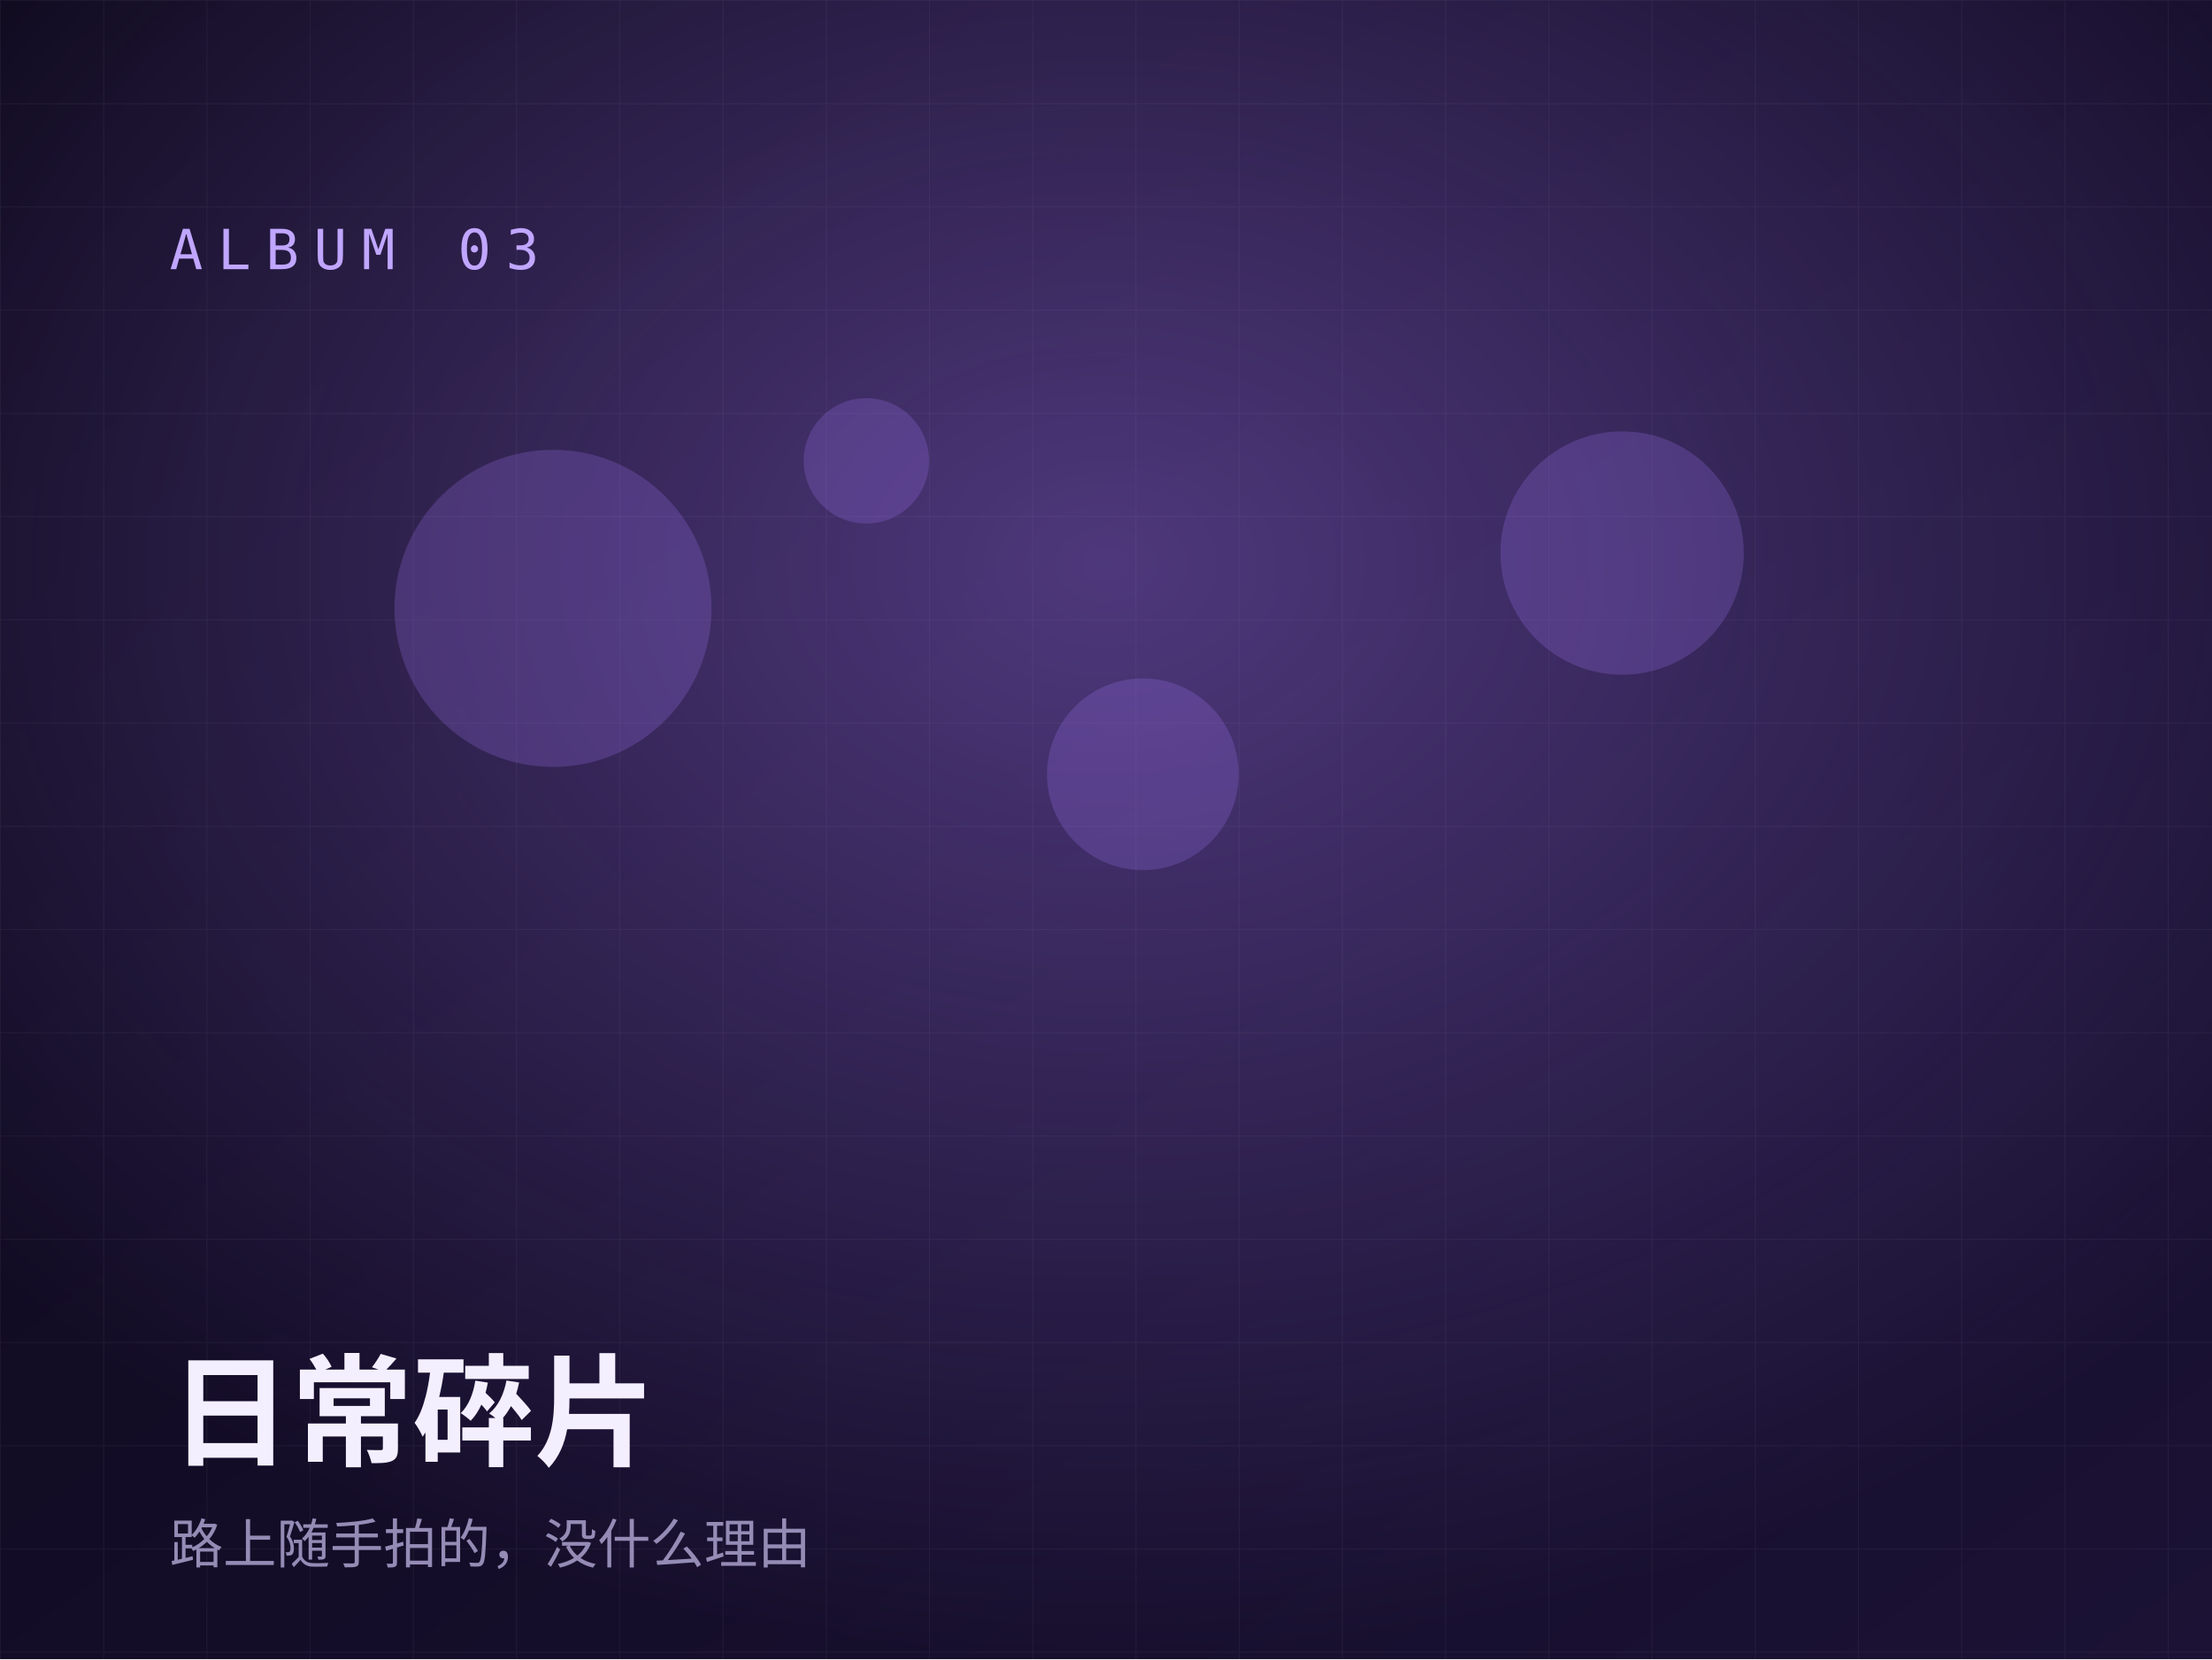
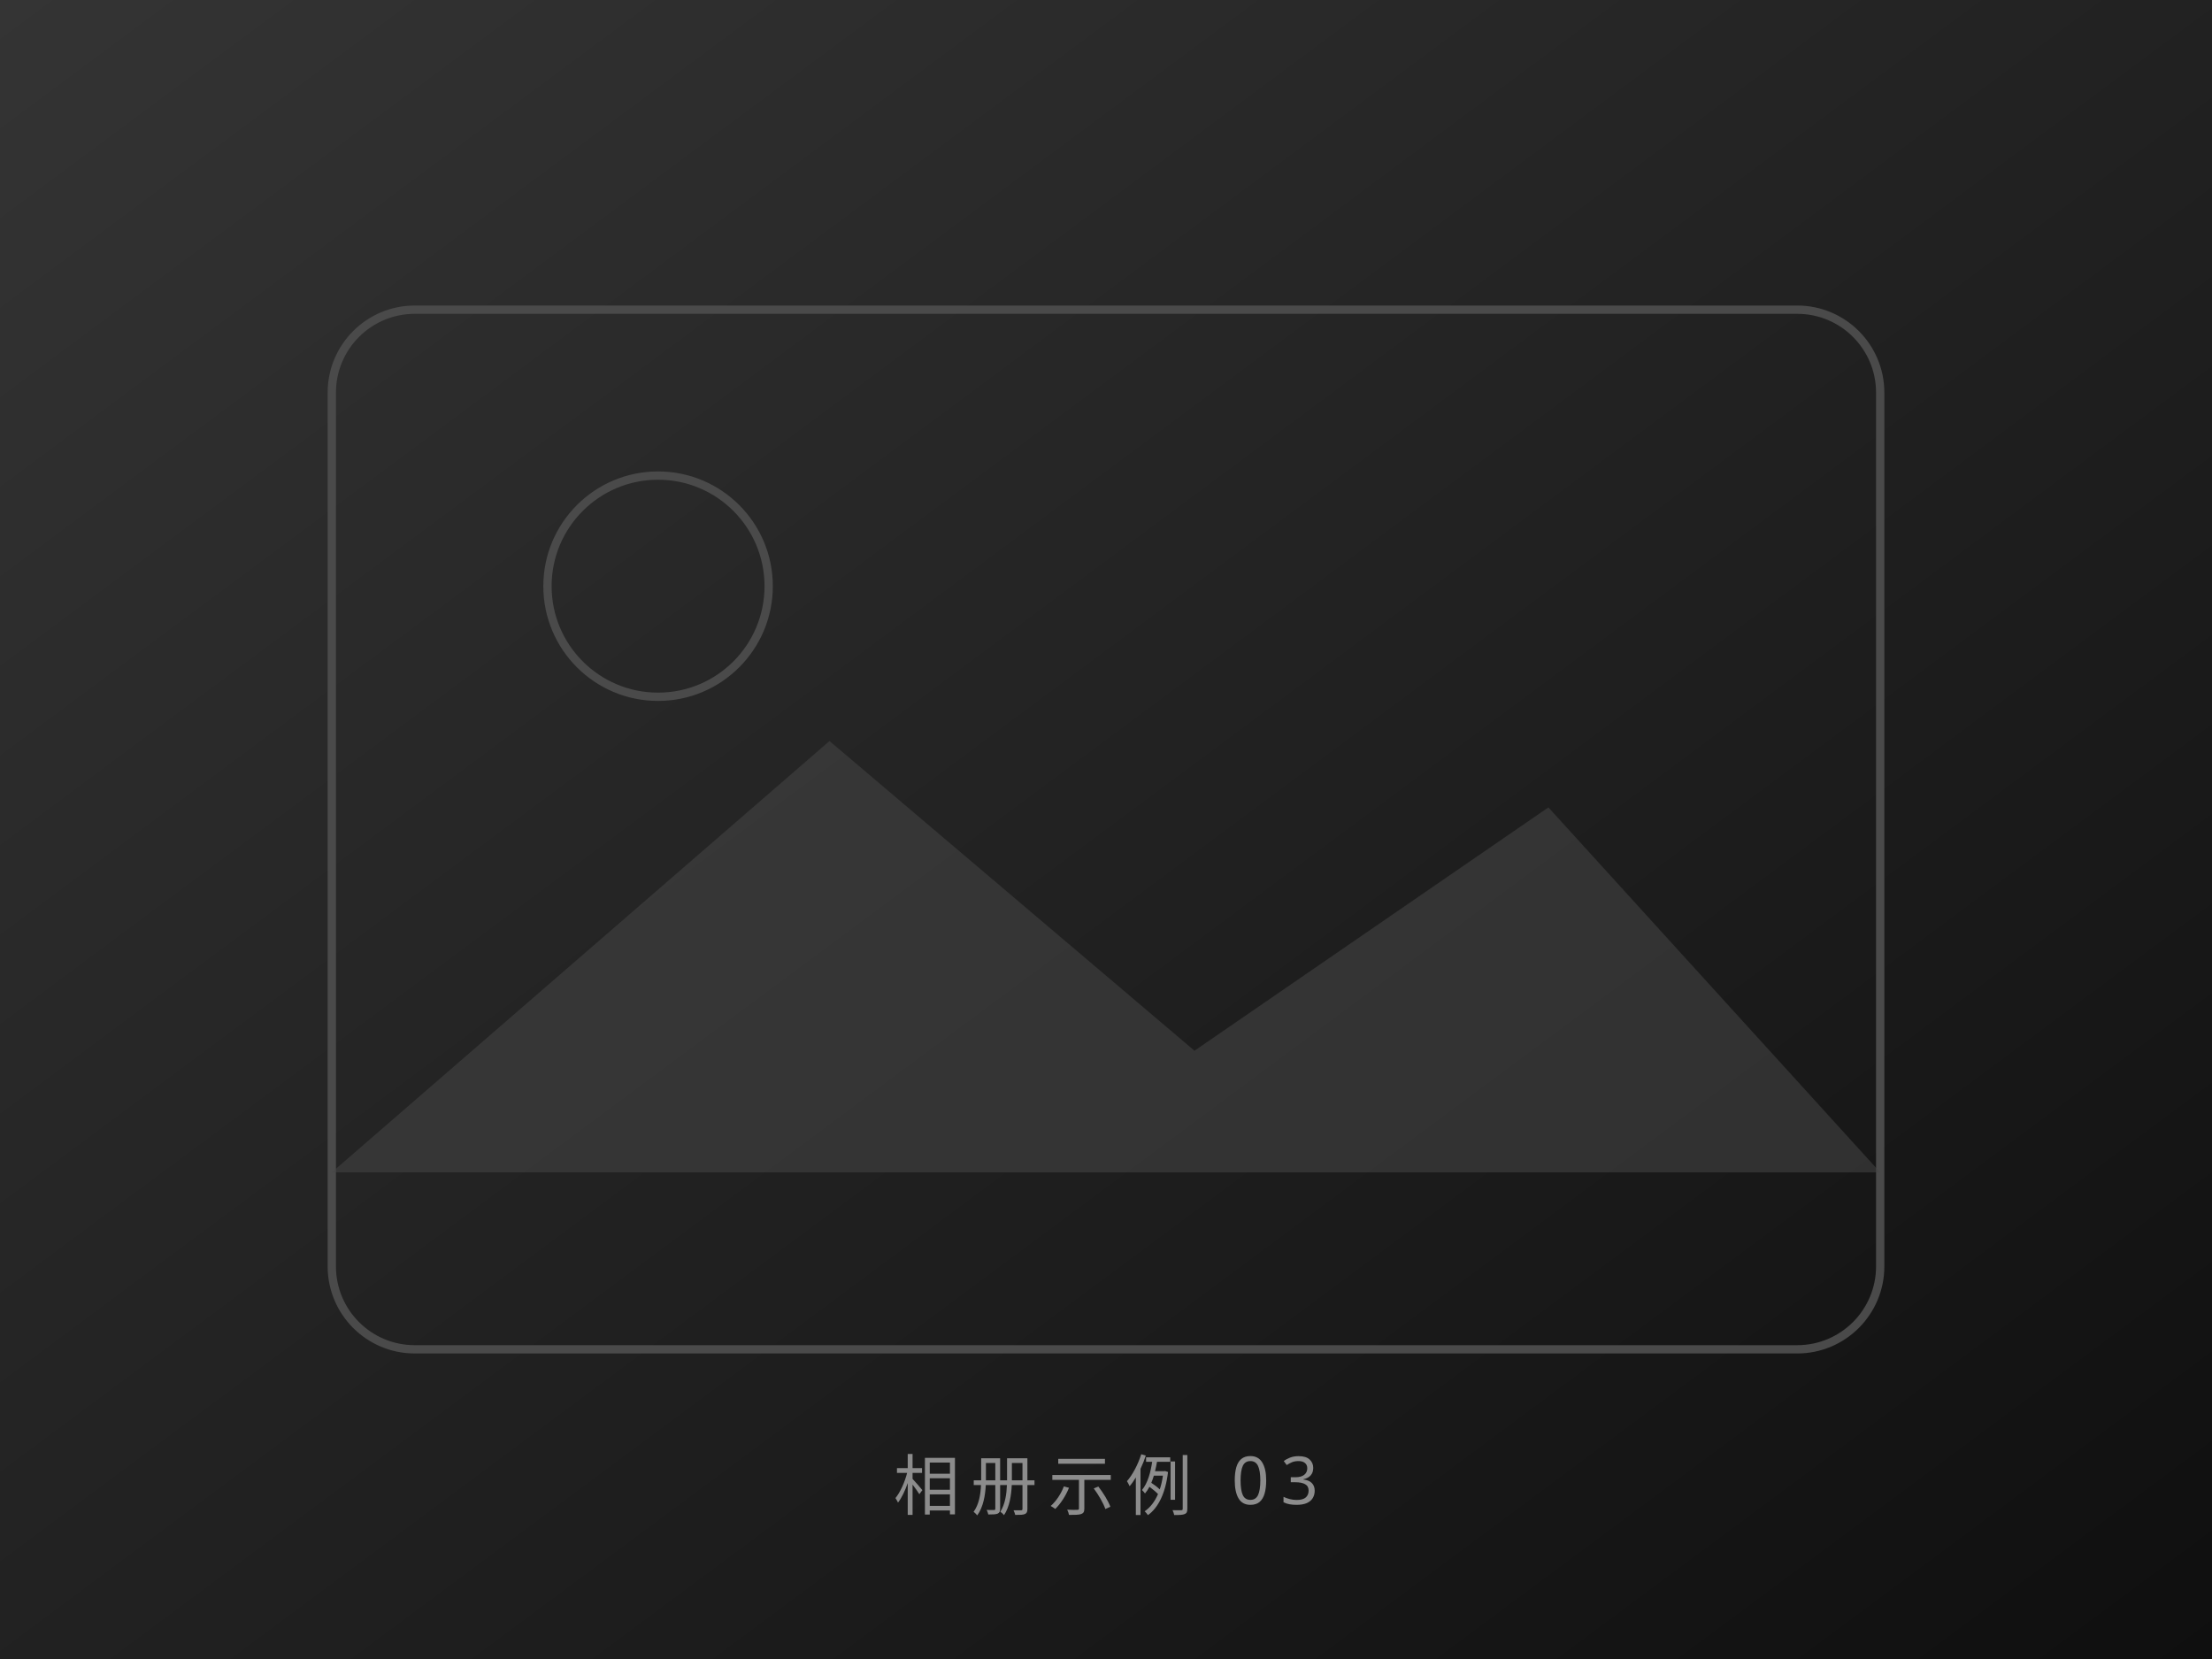
- <svg xmlns="http://www.w3.org/2000/svg" viewBox="0 0 1200 900" width="1200" height="900" role="img" aria-label="相册占位图：日常碎片">
+ <svg xmlns="http://www.w3.org/2000/svg" viewBox="0 0 800 600" width="800" height="600" role="img" aria-label="相册占位图">
  <defs>
-     <linearGradient id="d1" x1="0" y1="0" x2="1" y2="1">
-       <stop offset="0%" stop-color="#0B0718" />
-       <stop offset="100%" stop-color="#1B1235" />
+     <linearGradient id="lg3" x1="0" y1="0" x2="1" y2="1">
+       <stop offset="0%" stop-color="#343434" />
+       <stop offset="100%" stop-color="#0F0F0F" />
    </linearGradient>
-     <radialGradient id="d2" cx="50%" cy="34%" r="66%">
-       <stop offset="0%" stop-color="#A97BFF" stop-opacity="0.40" />
-       <stop offset="100%" stop-color="#A97BFF" stop-opacity="0" />
-     </radialGradient>
-     <pattern id="d3" width="56" height="56" patternUnits="userSpaceOnUse">
-       <path d="M56 0H0v56" fill="none" stroke="#FFFFFF" stroke-opacity="0.05" />
-     </pattern>
  </defs>
-   <rect width="1200" height="900" fill="url(#d1)" />
-   <rect width="1200" height="900" fill="url(#d3)" />
-   <rect width="1200" height="900" fill="url(#d2)" />
-   <g fill="#A97BFF" opacity="0.22">
-     <circle cx="300" cy="330" r="86" />
-     <circle cx="620" cy="420" r="52" />
-     <circle cx="880" cy="300" r="66" />
-     <circle cx="470" cy="250" r="34" />
-   </g>
-   <text x="92" y="146" font-family="ui-monospace,Consolas,monospace" font-size="30" letter-spacing="8" fill="#C0A6FF">ALBUM 03</text>
-   <text x="92" y="790" font-family="PingFang SC,Microsoft YaHei,sans-serif" font-size="66" font-weight="600" fill="#F3EFFF">日常碎片</text>
-   <text x="92" y="848" font-family="PingFang SC,Microsoft YaHei,sans-serif" font-size="29" fill="#948CB5">路上随手拍的，没什么理由</text>
+   <rect width="800" height="600" fill="url(#lg3)" />
+   <rect x="120" y="112" width="560" height="376" rx="30" fill="none" stroke="#4A4A4A" stroke-width="3" />
+   <path d="M120 424 L300 268 L432 380 L560 292 L680 424 Z" fill="#454545" opacity="0.55" />
+   <circle cx="238" cy="212" r="40" fill="none" stroke="#4A4A4A" stroke-width="3" />
+   <text x="400" y="546" text-anchor="middle" font-family="PingFang SC,Microsoft YaHei,Noto Sans SC,sans-serif" font-size="24" letter-spacing="4" fill="#8C8C8C">相册示例 03</text>
</svg>
